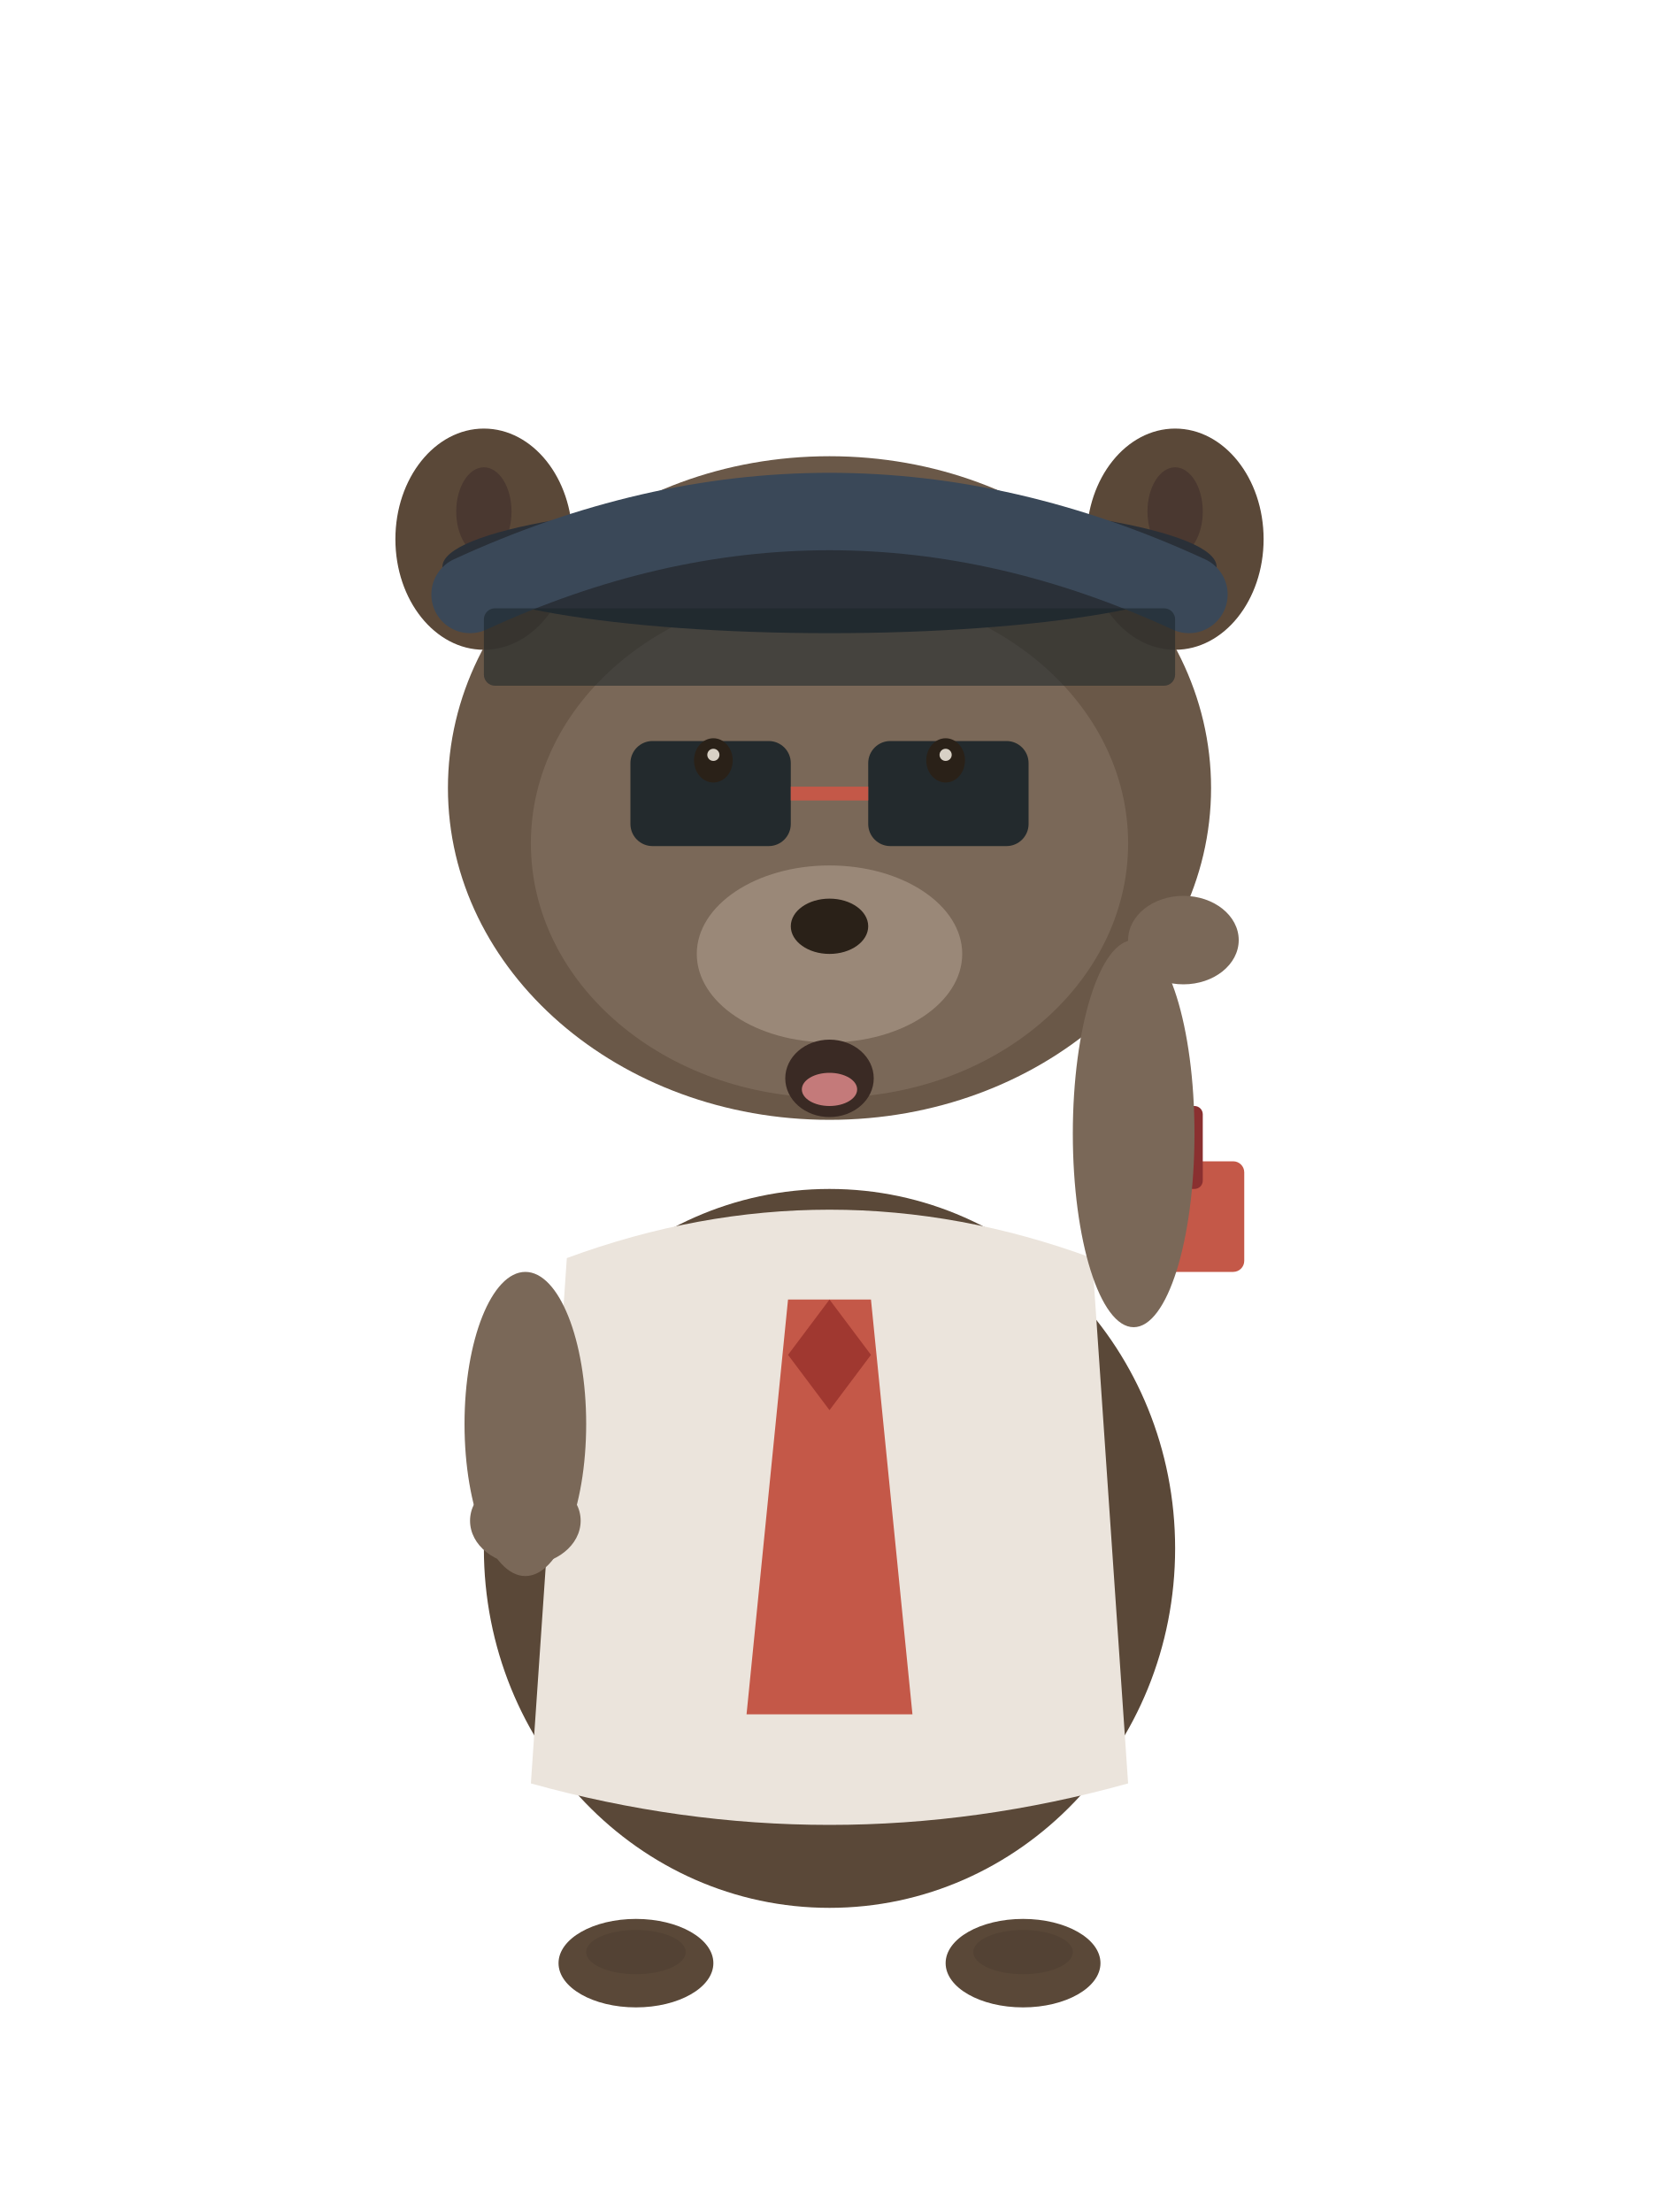
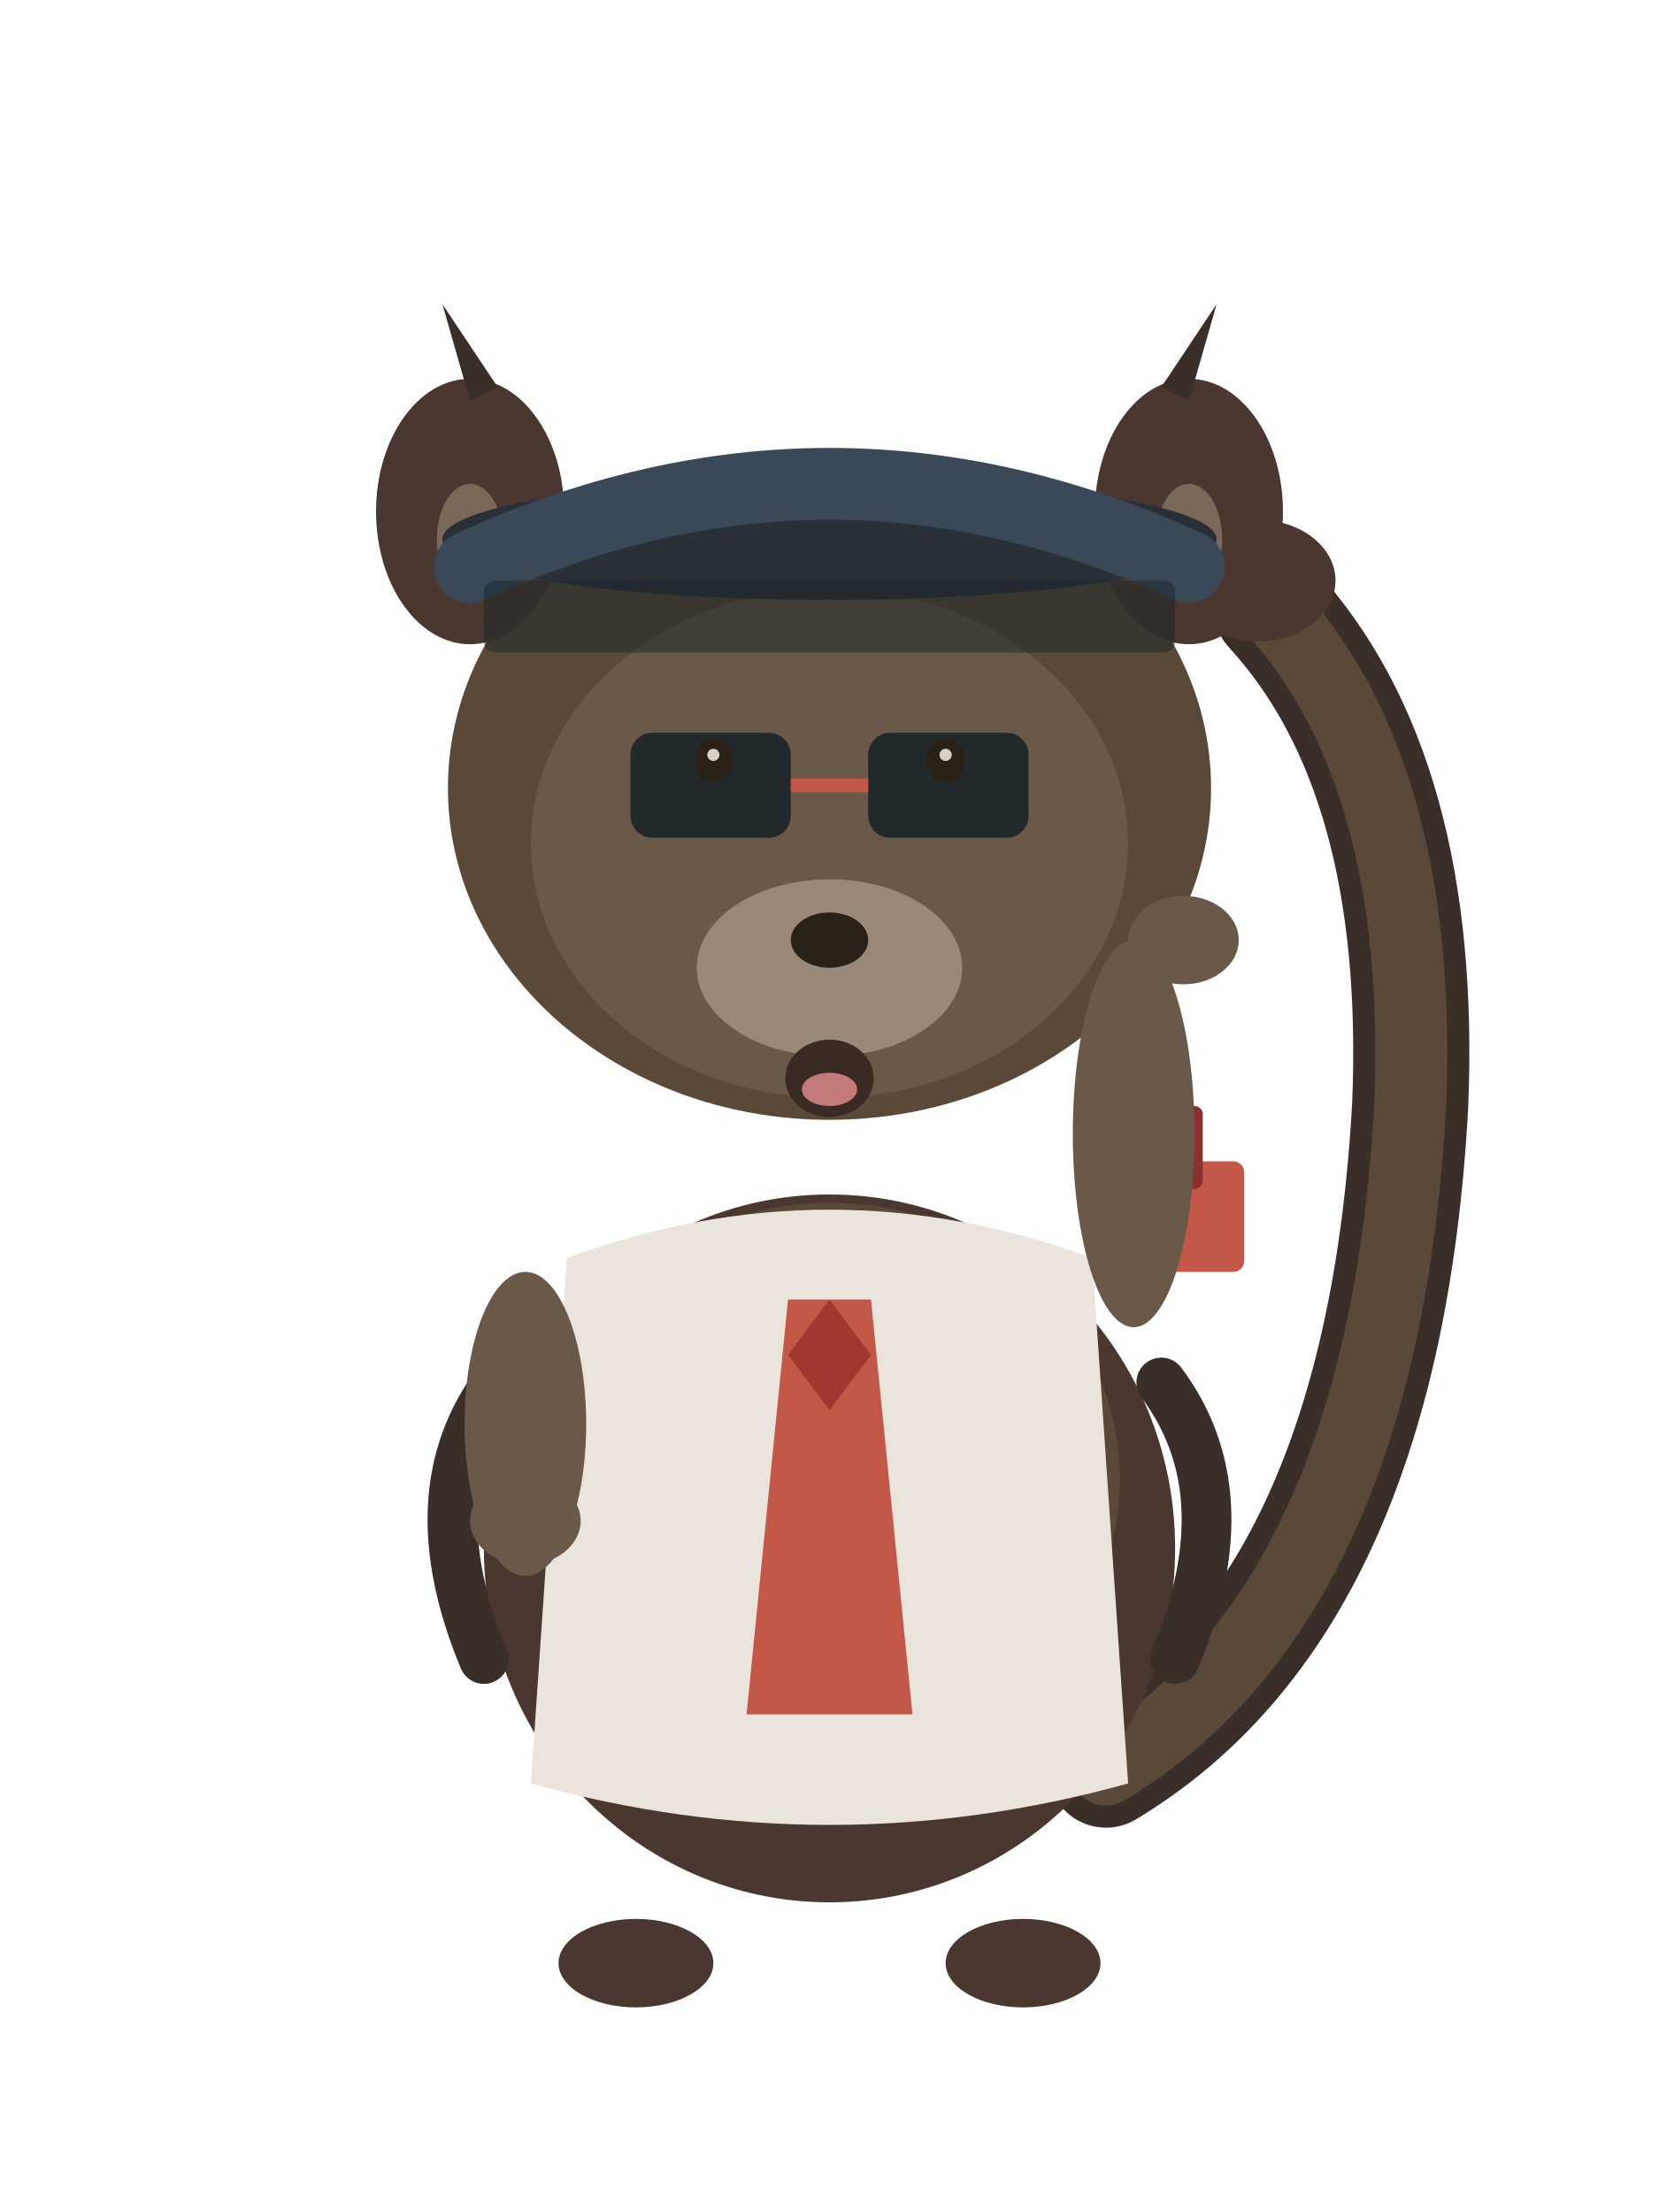
<svg xmlns="http://www.w3.org/2000/svg" width="600" height="800" viewBox="0 0 600 800">
-   <ellipse cx="300" cy="560" rx="125" ry="130" fill="#5a4838" />
+   <path d="M400,640 Q500,580 510,400 Q515,280 460,220" fill="none" stroke="#3a2e28" stroke-width="42" stroke-linecap="round" />
+   <path d="M400,640 Q500,580 510,400 Q515,280 460,220" fill="none" stroke="#5a4838" stroke-width="26" stroke-linecap="round" />
+   <ellipse cx="455" cy="210" rx="28" ry="22" fill="#4a3830" />
+   <ellipse cx="300" cy="560" rx="125" ry="128" fill="#4a3830" />
+   <ellipse cx="300" cy="535" rx="105" ry="100" fill="#5a4838" />
+   <path d="M180,500 Q150,540 175,600" fill="none" stroke="#3a2e28" stroke-width="18" stroke-linecap="round" />
+   <path d="M420,500 Q450,540 425,600" fill="none" stroke="#3a2e28" stroke-width="18" stroke-linecap="round" />
  <path d="M205,455 Q300,420 395,455 L408,645 Q300,675 192,645 Z" fill="#ebe4dc" />
  <path d="M285,470 L315,470 L330,620 L270,620 Z" fill="#c45848" />
  <path d="M300,470 L315,490 L300,510 L285,490 Z" fill="#a03830" />
-   <ellipse cx="300" cy="285" rx="138" ry="120" fill="#6a5848" />
-   <ellipse cx="300" cy="305" rx="108" ry="92" fill="#7a6858" />
-   <ellipse cx="175" cy="195" rx="32" ry="40" fill="#5a4838" />
-   <ellipse cx="425" cy="195" rx="32" ry="40" fill="#5a4838" />
-   <ellipse cx="175" cy="185" rx="10" ry="16" fill="#4a3830" />
-   <ellipse cx="425" cy="185" rx="10" ry="16" fill="#4a3830" />
-   <ellipse cx="300" cy="345" rx="48" ry="32" fill="#9a8878" />
-   <ellipse cx="300" cy="335" rx="14" ry="10" fill="#2a2118" />
-   <ellipse cx="300" cy="205" rx="140" ry="24" fill="#2a3038" />
-   <path d="M170,215 Q300,155 430,215" fill="none" stroke="#3a4858" stroke-width="28" stroke-linecap="round" />
-   <rect x="175" y="220" width="250" height="28" rx="4" fill="#1a2428" opacity=".55" />
-   <rect x="228" y="268" width="58" height="38" rx="8" fill="#1a2428" opacity=".9" />
-   <rect x="314" y="268" width="58" height="38" rx="8" fill="#1a2428" opacity=".9" />
-   <path d="M286,287 H314" stroke="#c45848" stroke-width="5" />
+   <ellipse cx="300" cy="285" rx="138" ry="120" fill="#5a4838" />
+   <ellipse cx="300" cy="305" rx="108" ry="92" fill="#6a5848" />
+   <ellipse cx="170" cy="185" rx="34" ry="48" fill="#4a3830" />
+   <ellipse cx="430" cy="185" rx="34" ry="48" fill="#4a3830" />
+   <path d="M170,145 L160,110 L180,140 Z" fill="#3a2e28" />
+   <path d="M430,145 L440,110 L420,140 Z" fill="#3a2e28" />
+   <ellipse cx="170" cy="195" rx="12" ry="20" fill="#7a6858" />
+   <ellipse cx="430" cy="195" rx="12" ry="20" fill="#7a6858" />
+   <ellipse cx="300" cy="350" rx="48" ry="32" fill="#9a8878" />
+   <ellipse cx="300" cy="340" rx="14" ry="10" fill="#2a2118" />
+   <ellipse cx="300" cy="195" rx="140" ry="22" fill="#2a3038" />
+   <path d="M170,205 Q300,145 430,205" fill="none" stroke="#3a4858" stroke-width="26" stroke-linecap="round" />
+   <rect x="175" y="210" width="250" height="26" rx="4" fill="#1a2428" opacity=".5" />
+   <rect x="228" y="265" width="58" height="38" rx="8" fill="#1a2428" opacity=".9" />
+   <rect x="314" y="265" width="58" height="38" rx="8" fill="#1a2428" opacity=".9" />
+   <path d="M286,284 H314" stroke="#c45848" stroke-width="5" />
  <rect x="400" y="420" width="50" height="40" rx="4" fill="#c45848" />
  <rect x="415" y="400" width="20" height="30" rx="3" fill="#8a3030" />
  <ellipse cx="258" cy="275" rx="7" ry="8" fill="#2a2118" />
  <ellipse cx="342" cy="275" rx="7" ry="8" fill="#2a2118" />
  <ellipse cx="258" cy="273" rx="2.2" ry="2.2" fill="#f7f0e4" opacity=".85" />
  <ellipse cx="342" cy="273" rx="2.2" ry="2.2" fill="#f7f0e4" opacity=".85" />
  <ellipse cx="300" cy="390" rx="16" ry="14" fill="#3a2a24" />
  <ellipse cx="300" cy="394" rx="10" ry="6" fill="#c47a7a" />
-   <ellipse cx="190" cy="515.0" rx="22" ry="55.0" fill="#7a6858" />
-   <ellipse cx="190" cy="550" rx="20" ry="16" fill="#7a6858" />
-   <ellipse cx="410" cy="410.0" rx="22" ry="70.0" fill="#7a6858" />
-   <ellipse cx="428" cy="340" rx="20" ry="16" fill="#7a6858" />
-   <ellipse cx="230" cy="710" rx="28" ry="16" fill="#5a4838" />
-   <ellipse cx="370" cy="710" rx="28" ry="16" fill="#5a4838" />
-   <ellipse cx="230" cy="706" rx="18" ry="8" fill="#000" opacity=".08" />
-   <ellipse cx="370" cy="706" rx="18" ry="8" fill="#000" opacity=".08" />
+   <ellipse cx="190" cy="515.0" rx="22" ry="55.0" fill="#6a5848" />
+   <ellipse cx="190" cy="550" rx="20" ry="16" fill="#6a5848" />
+   <ellipse cx="410" cy="410.0" rx="22" ry="70.0" fill="#6a5848" />
+   <ellipse cx="428" cy="340" rx="20" ry="16" fill="#6a5848" />
+   <ellipse cx="230" cy="710" rx="28" ry="16" fill="#4a3830" />
+   <ellipse cx="370" cy="710" rx="28" ry="16" fill="#4a3830" />
</svg>
